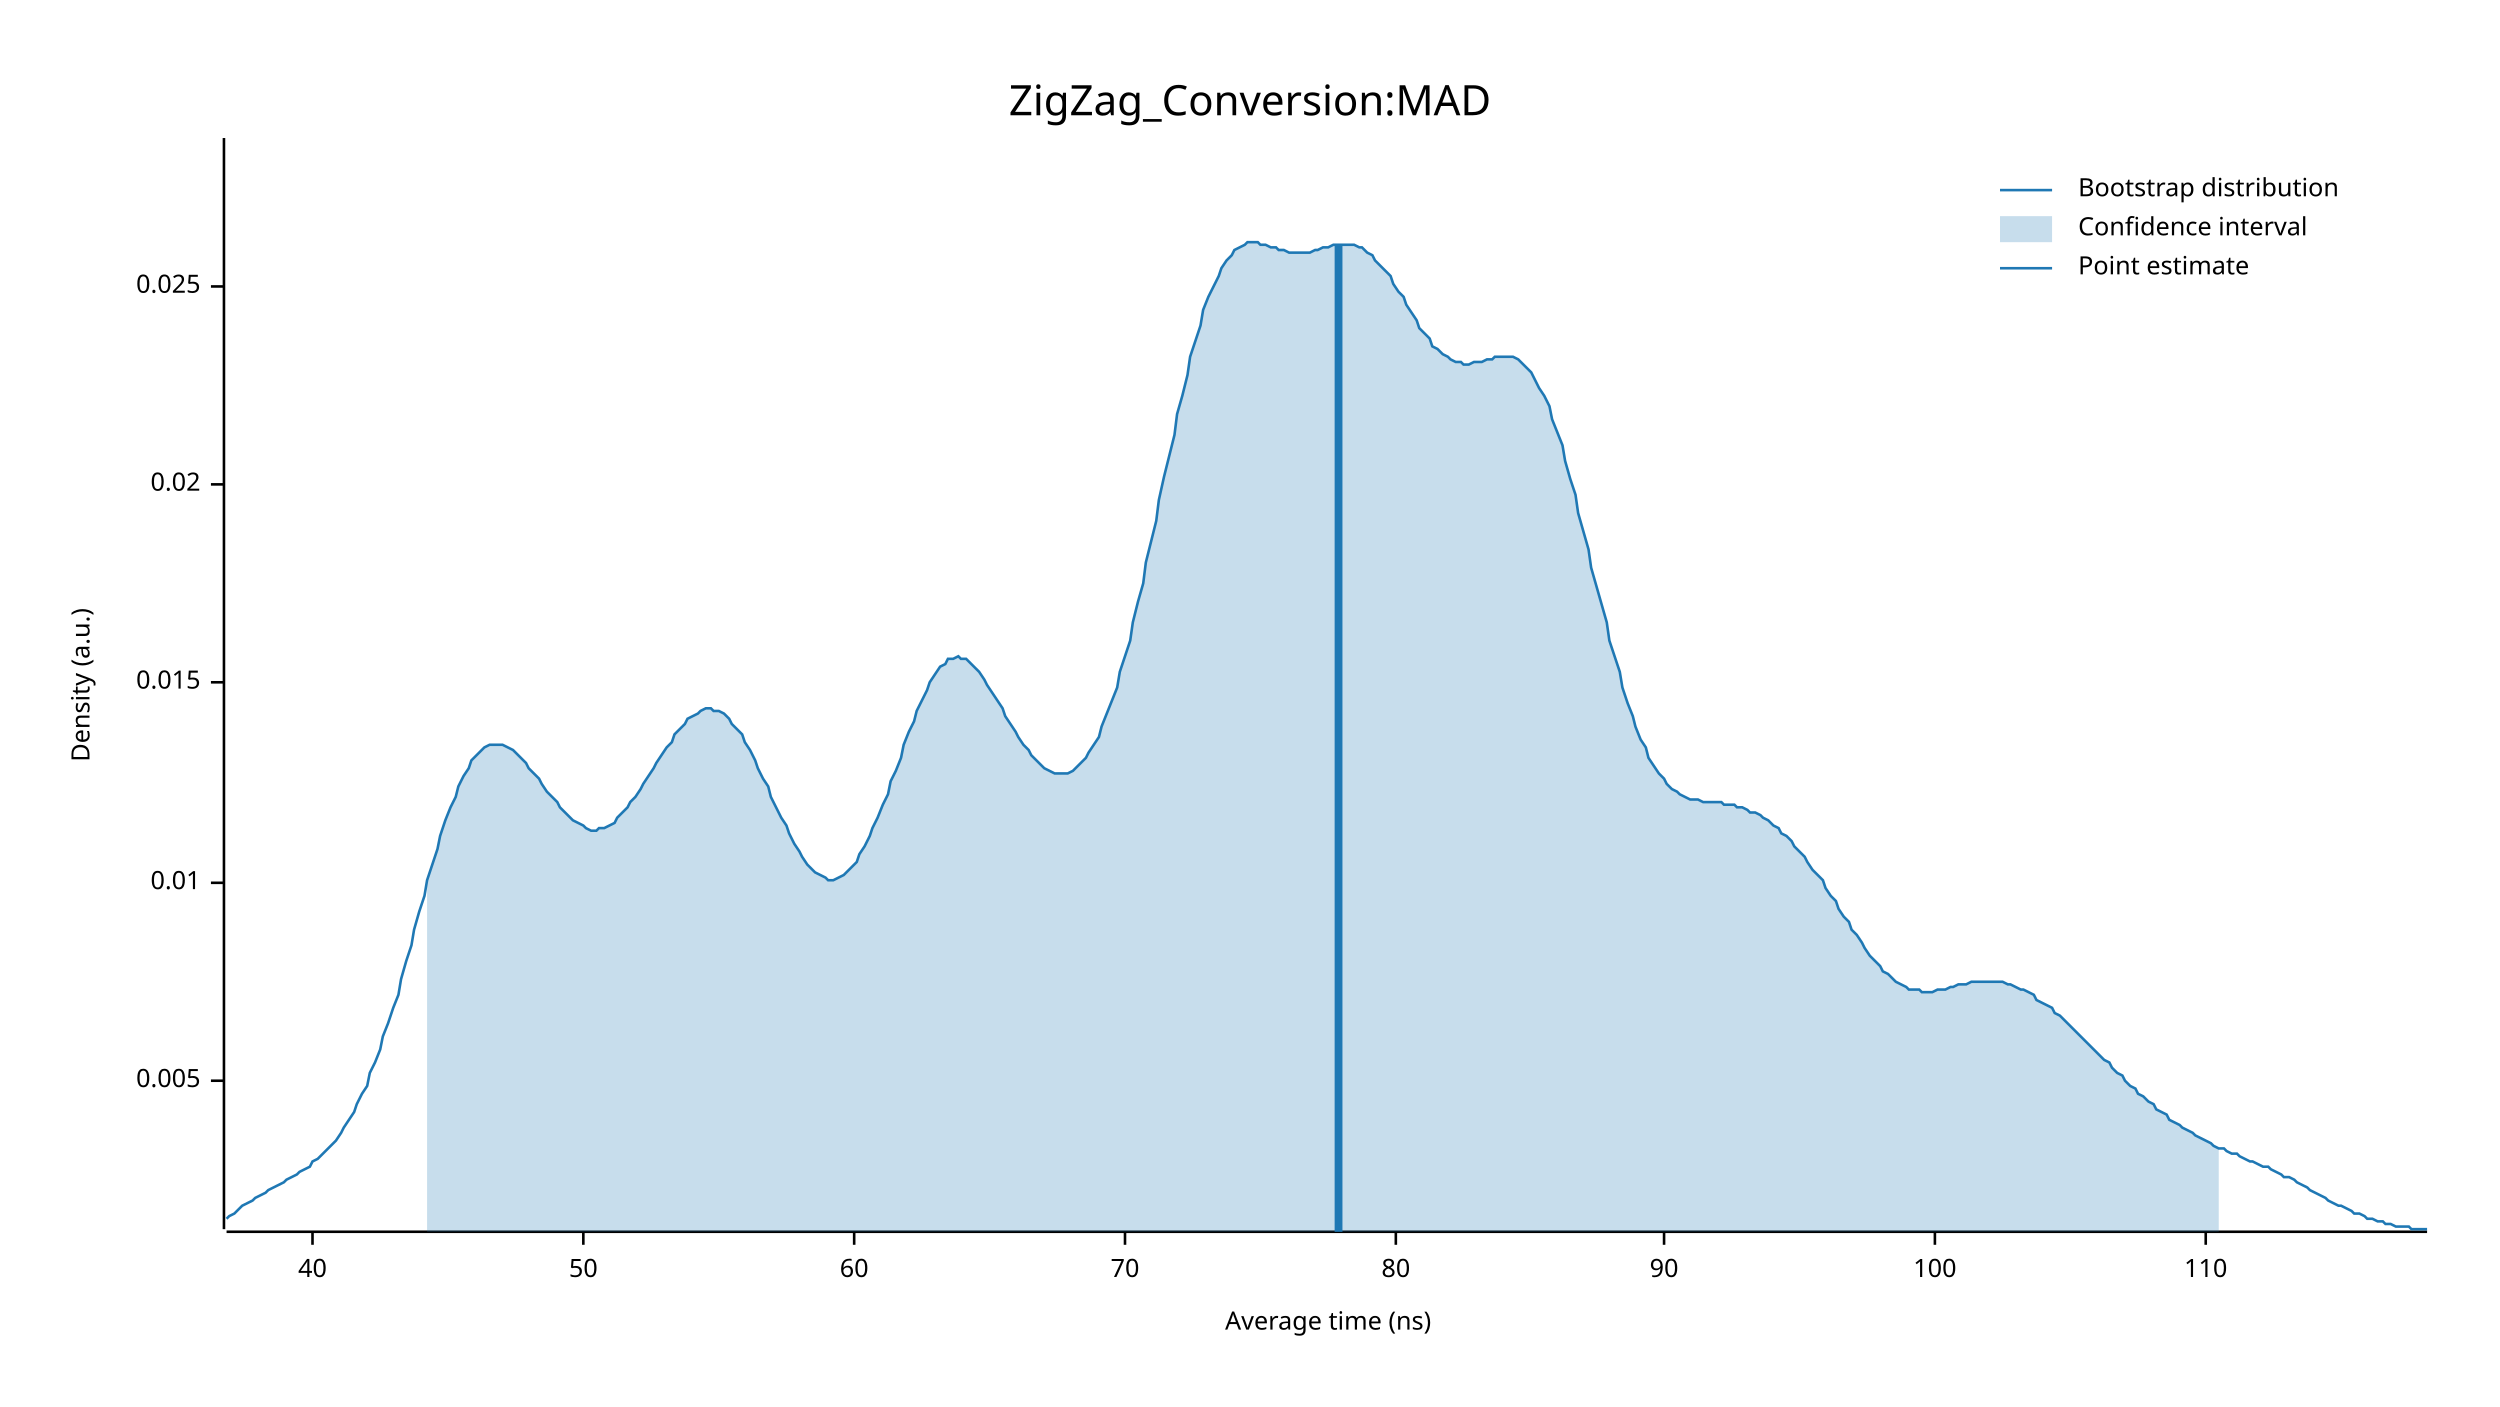
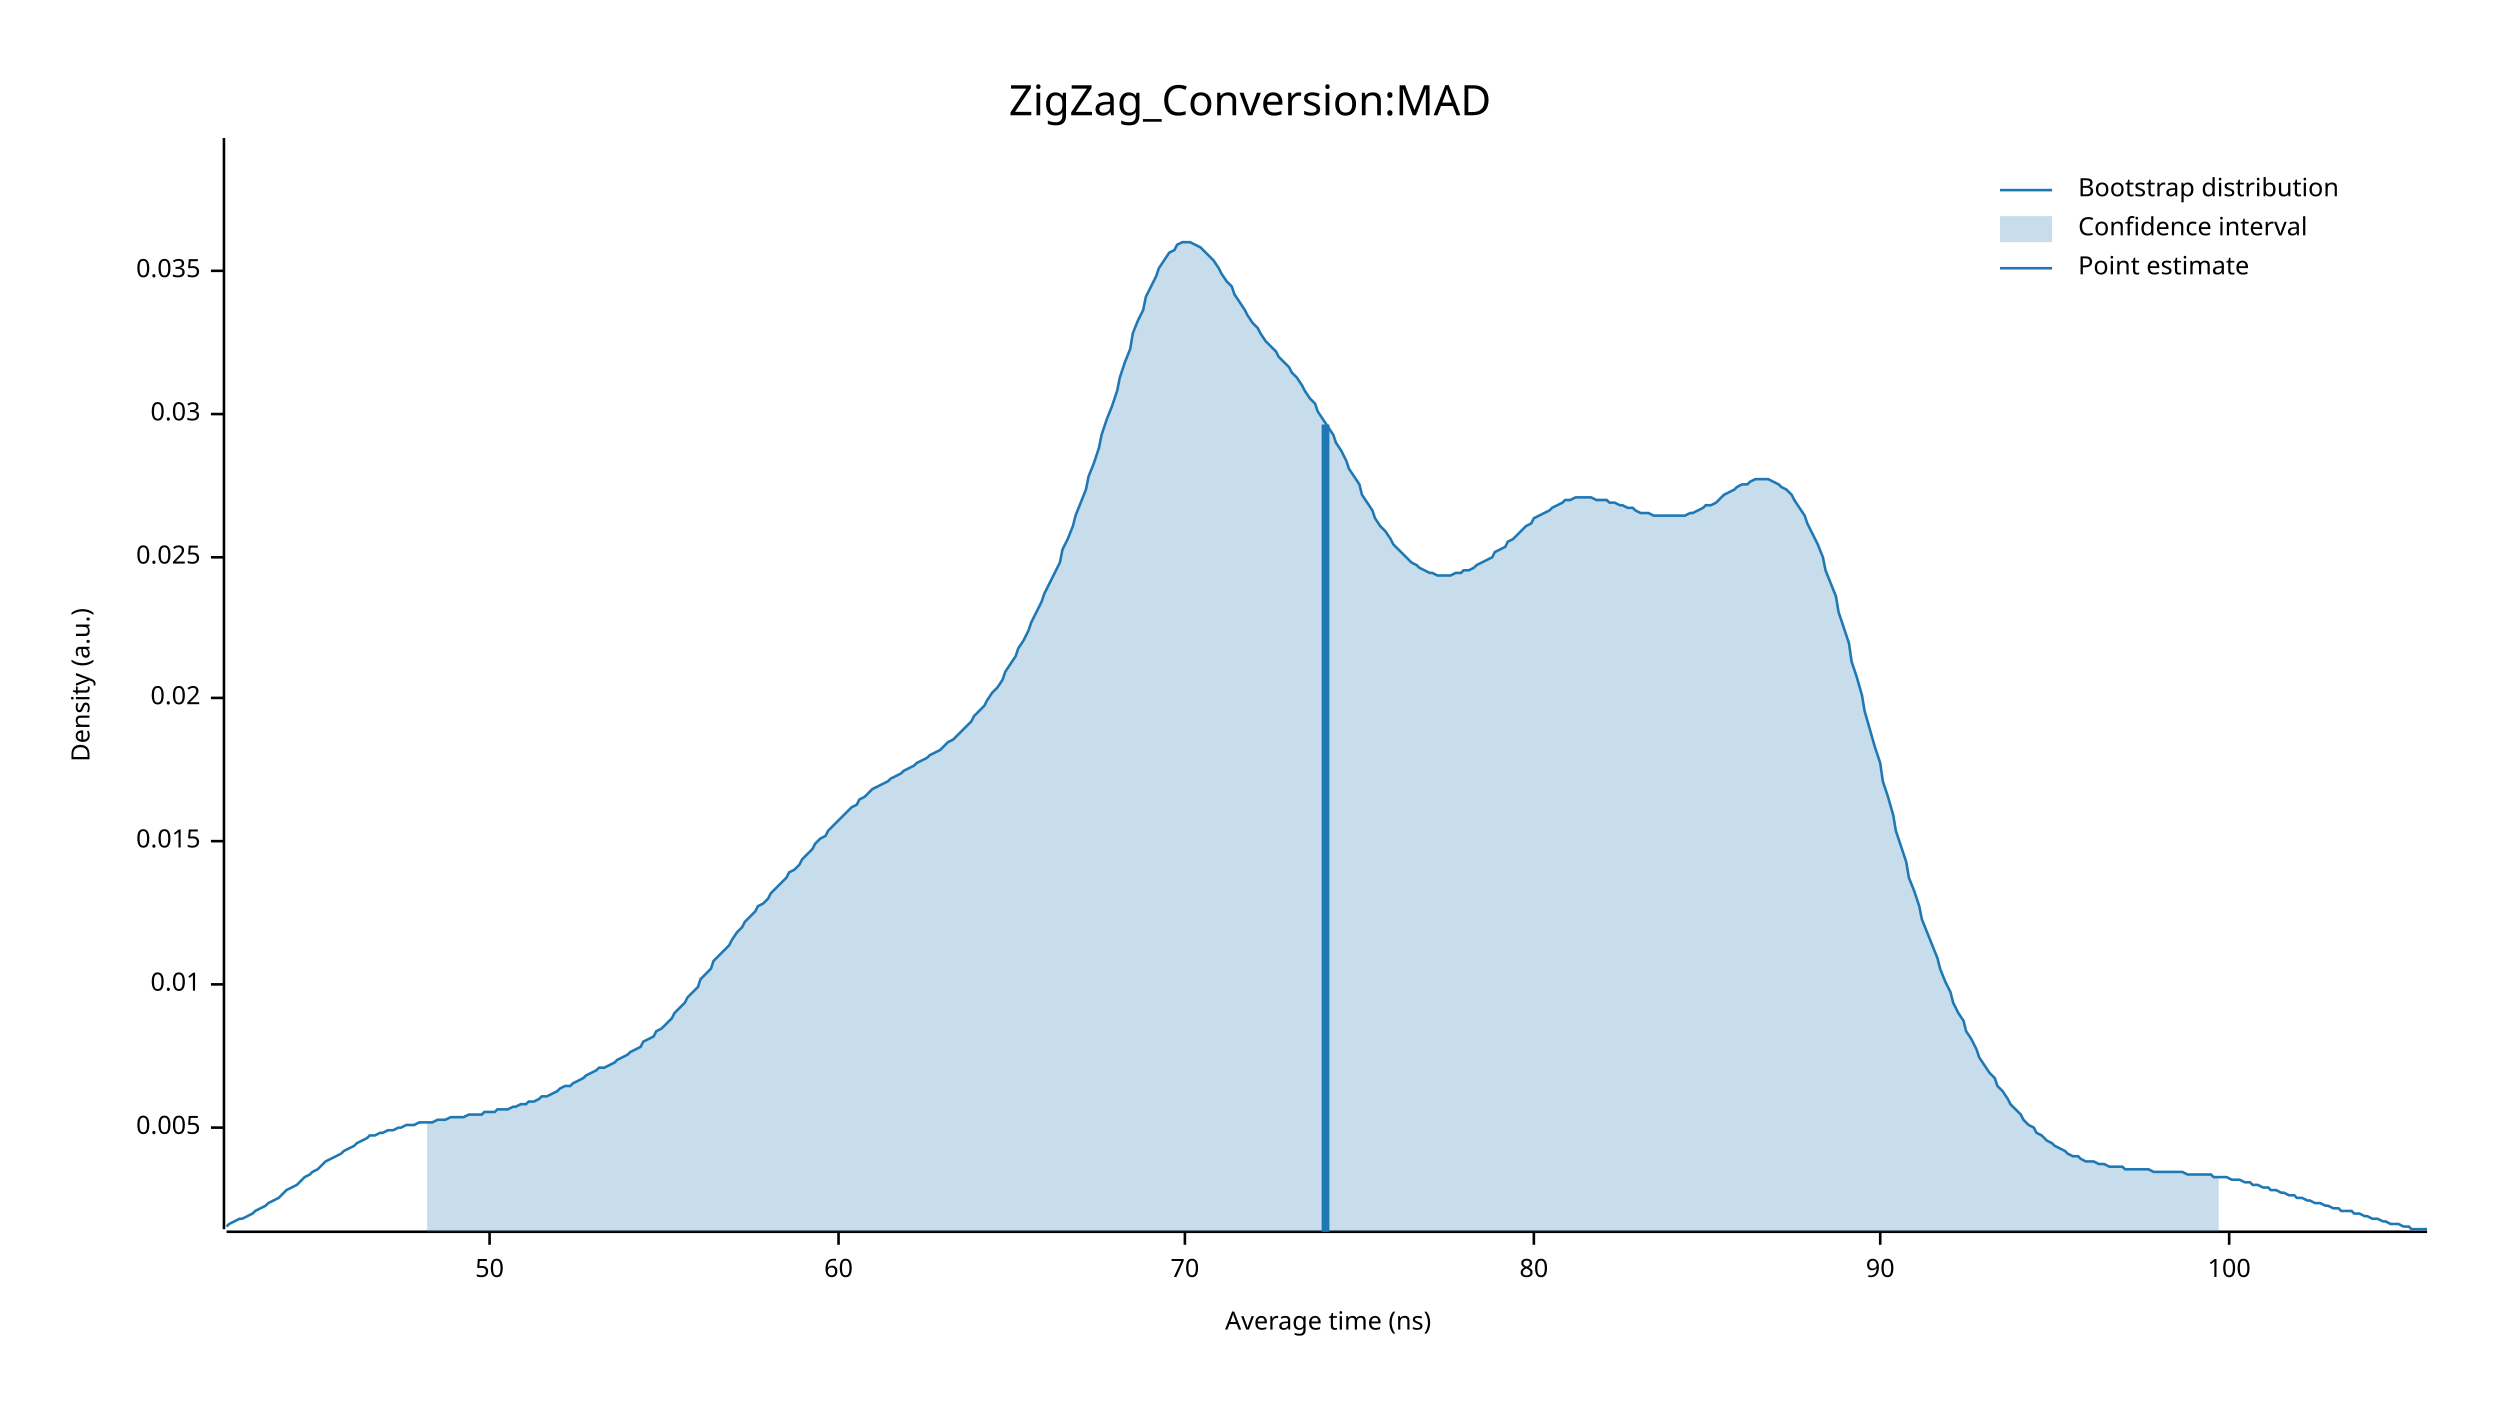
<svg xmlns="http://www.w3.org/2000/svg" width="960" height="540" viewBox="0 0 960 540">
  <text x="480" y="32" dy="0.76em" text-anchor="middle" font-family="sans-serif" font-size="16.129" opacity="1" fill="#000000">
ZigZag_Conversion:MAD
</text>
  <text x="27" y="263" dy="0.76em" text-anchor="middle" font-family="sans-serif" font-size="9.677" opacity="1" fill="#000000" transform="rotate(270, 27, 263)">
Density (a.u.)
</text>
  <text x="510" y="513" dy="-0.5ex" text-anchor="middle" font-family="sans-serif" font-size="9.677" opacity="1" fill="#000000">
Average time (ns)
</text>
  <polyline fill="none" opacity="1" stroke="#000000" stroke-width="1" points="86,53 86,472 " />
-   <text x="77" y="415" dy="0.5ex" text-anchor="end" font-family="sans-serif" font-size="9.677" opacity="1" fill="#000000">
+   <text x="77" y="433" dy="0.5ex" text-anchor="end" font-family="sans-serif" font-size="9.677" opacity="1" fill="#000000">
0.005
</text>
-   <polyline fill="none" opacity="1" stroke="#000000" stroke-width="1" points="81,415 86,415 " />
-   <text x="77" y="339" dy="0.5ex" text-anchor="end" font-family="sans-serif" font-size="9.677" opacity="1" fill="#000000">
+   <polyline fill="none" opacity="1" stroke="#000000" stroke-width="1" points="81,433 86,433 " />
+   <text x="77" y="378" dy="0.5ex" text-anchor="end" font-family="sans-serif" font-size="9.677" opacity="1" fill="#000000">
0.01
</text>
-   <polyline fill="none" opacity="1" stroke="#000000" stroke-width="1" points="81,339 86,339 " />
-   <text x="77" y="262" dy="0.5ex" text-anchor="end" font-family="sans-serif" font-size="9.677" opacity="1" fill="#000000">
+   <polyline fill="none" opacity="1" stroke="#000000" stroke-width="1" points="81,378 86,378 " />
+   <text x="77" y="323" dy="0.5ex" text-anchor="end" font-family="sans-serif" font-size="9.677" opacity="1" fill="#000000">
0.015
</text>
-   <polyline fill="none" opacity="1" stroke="#000000" stroke-width="1" points="81,262 86,262 " />
-   <text x="77" y="186" dy="0.5ex" text-anchor="end" font-family="sans-serif" font-size="9.677" opacity="1" fill="#000000">
+   <polyline fill="none" opacity="1" stroke="#000000" stroke-width="1" points="81,323 86,323 " />
+   <text x="77" y="268" dy="0.5ex" text-anchor="end" font-family="sans-serif" font-size="9.677" opacity="1" fill="#000000">
0.02
</text>
-   <polyline fill="none" opacity="1" stroke="#000000" stroke-width="1" points="81,186 86,186 " />
-   <text x="77" y="110" dy="0.5ex" text-anchor="end" font-family="sans-serif" font-size="9.677" opacity="1" fill="#000000">
+   <polyline fill="none" opacity="1" stroke="#000000" stroke-width="1" points="81,268 86,268 " />
+   <text x="77" y="214" dy="0.5ex" text-anchor="end" font-family="sans-serif" font-size="9.677" opacity="1" fill="#000000">
0.025
</text>
-   <polyline fill="none" opacity="1" stroke="#000000" stroke-width="1" points="81,110 86,110 " />
+   <polyline fill="none" opacity="1" stroke="#000000" stroke-width="1" points="81,214 86,214 " />
+   <text x="77" y="159" dy="0.5ex" text-anchor="end" font-family="sans-serif" font-size="9.677" opacity="1" fill="#000000">
+ 0.03
+ </text>
+   <polyline fill="none" opacity="1" stroke="#000000" stroke-width="1" points="81,159 86,159 " />
+   <text x="77" y="104" dy="0.5ex" text-anchor="end" font-family="sans-serif" font-size="9.677" opacity="1" fill="#000000">
+ 0.035
+ </text>
+   <polyline fill="none" opacity="1" stroke="#000000" stroke-width="1" points="81,104 86,104 " />
  <polyline fill="none" opacity="1" stroke="#000000" stroke-width="1" points="87,473 932,473 " />
-   <text x="120" y="483" dy="0.76em" text-anchor="middle" font-family="sans-serif" font-size="9.677" opacity="1" fill="#000000">
- 40
- </text>
-   <polyline fill="none" opacity="1" stroke="#000000" stroke-width="1" points="120,473 120,478 " />
-   <text x="224" y="483" dy="0.76em" text-anchor="middle" font-family="sans-serif" font-size="9.677" opacity="1" fill="#000000">
+   <text x="188" y="483" dy="0.76em" text-anchor="middle" font-family="sans-serif" font-size="9.677" opacity="1" fill="#000000">
50
</text>
-   <polyline fill="none" opacity="1" stroke="#000000" stroke-width="1" points="224,473 224,478 " />
-   <text x="328" y="483" dy="0.76em" text-anchor="middle" font-family="sans-serif" font-size="9.677" opacity="1" fill="#000000">
+   <polyline fill="none" opacity="1" stroke="#000000" stroke-width="1" points="188,473 188,478 " />
+   <text x="322" y="483" dy="0.76em" text-anchor="middle" font-family="sans-serif" font-size="9.677" opacity="1" fill="#000000">
60
</text>
-   <polyline fill="none" opacity="1" stroke="#000000" stroke-width="1" points="328,473 328,478 " />
-   <text x="432" y="483" dy="0.76em" text-anchor="middle" font-family="sans-serif" font-size="9.677" opacity="1" fill="#000000">
+   <polyline fill="none" opacity="1" stroke="#000000" stroke-width="1" points="322,473 322,478 " />
+   <text x="455" y="483" dy="0.76em" text-anchor="middle" font-family="sans-serif" font-size="9.677" opacity="1" fill="#000000">
70
</text>
-   <polyline fill="none" opacity="1" stroke="#000000" stroke-width="1" points="432,473 432,478 " />
-   <text x="536" y="483" dy="0.76em" text-anchor="middle" font-family="sans-serif" font-size="9.677" opacity="1" fill="#000000">
+   <polyline fill="none" opacity="1" stroke="#000000" stroke-width="1" points="455,473 455,478 " />
+   <text x="589" y="483" dy="0.76em" text-anchor="middle" font-family="sans-serif" font-size="9.677" opacity="1" fill="#000000">
80
</text>
-   <polyline fill="none" opacity="1" stroke="#000000" stroke-width="1" points="536,473 536,478 " />
-   <text x="639" y="483" dy="0.76em" text-anchor="middle" font-family="sans-serif" font-size="9.677" opacity="1" fill="#000000">
+   <polyline fill="none" opacity="1" stroke="#000000" stroke-width="1" points="589,473 589,478 " />
+   <text x="722" y="483" dy="0.76em" text-anchor="middle" font-family="sans-serif" font-size="9.677" opacity="1" fill="#000000">
90
</text>
-   <polyline fill="none" opacity="1" stroke="#000000" stroke-width="1" points="639,473 639,478 " />
-   <text x="743" y="483" dy="0.76em" text-anchor="middle" font-family="sans-serif" font-size="9.677" opacity="1" fill="#000000">
+   <polyline fill="none" opacity="1" stroke="#000000" stroke-width="1" points="722,473 722,478 " />
+   <text x="856" y="483" dy="0.76em" text-anchor="middle" font-family="sans-serif" font-size="9.677" opacity="1" fill="#000000">
100
</text>
-   <polyline fill="none" opacity="1" stroke="#000000" stroke-width="1" points="743,473 743,478 " />
-   <text x="847" y="483" dy="0.76em" text-anchor="middle" font-family="sans-serif" font-size="9.677" opacity="1" fill="#000000">
- 110
- </text>
-   <polyline fill="none" opacity="1" stroke="#000000" stroke-width="1" points="847,473 847,478 " />
-   <polyline fill="none" opacity="1" stroke="#1F78B4" stroke-width="1" points="87,468 88,467 90,466 92,464 93,463 95,462 97,461 98,460 100,459 102,458 103,457 105,456 107,455 109,454 110,453 112,452 114,451 115,450 117,449 119,448 120,446 122,445 124,443 125,442 127,440 129,438 131,435 132,433 134,430 136,427 137,424 139,420 141,417 142,412 144,408 146,403 147,398 149,393 151,387 153,382 154,376 156,369 158,363 159,357 161,350 163,344 164,338 166,332 168,326 169,321 171,315 173,310 175,306 176,302 178,298 180,295 181,292 183,290 185,288 186,287 188,286 190,286 191,286 193,286 195,287 197,288 198,289 200,291 202,293 203,295 205,297 207,299 208,301 210,304 212,306 214,308 215,310 217,312 219,314 220,315 222,316 224,317 225,318 227,319 229,319 230,318 232,318 234,317 236,316 237,314 239,312 241,310 242,308 244,306 246,303 247,301 249,298 251,295 252,293 254,290 256,287 258,285 259,282 261,280 263,278 264,276 266,275 268,274 269,273 271,272 273,272 274,273 276,273 278,274 280,276 281,278 283,280 285,282 286,285 288,288 290,292 291,295 293,299 295,302 296,306 298,310 300,314 302,317 303,320 305,324 307,327 308,329 310,332 312,334 313,335 315,336 317,337 318,338 320,338 322,337 324,336 325,335 327,333 329,331 330,328 332,325 334,321 335,318 337,314 339,309 341,305 342,300 344,296 346,291 347,286 349,281 351,277 352,273 354,269 356,265 357,262 359,259 361,256 363,255 364,253 366,253 368,252 369,253 371,253 373,255 374,256 376,258 378,261 379,263 381,266 383,269 385,272 386,275 388,278 390,281 391,283 393,286 395,288 396,290 398,292 400,294 401,295 403,296 405,297 407,297 408,297 410,297 412,296 413,295 415,293 417,291 418,289 420,286 422,283 423,279 425,274 427,269 429,264 430,258 432,252 434,246 435,239 437,231 439,224 440,216 442,208 444,200 445,192 447,183 449,175 451,167 452,159 454,152 456,144 457,137 459,131 461,125 462,119 464,114 466,110 468,106 469,103 471,100 473,98 474,96 476,95 478,94 479,93 481,93 483,93 484,94 486,94 488,95 490,95 491,96 493,96 495,97 496,97 498,97 500,97 501,97 503,97 505,96 506,96 508,95 510,95 512,94 513,94 515,94 517,94 518,94 520,94 522,95 523,95 525,97 527,98 528,100 530,102 532,104 534,106 535,109 537,112 539,114 540,117 542,120 544,123 545,126 547,128 549,130 550,133 552,134 554,136 556,137 557,138 559,139 561,139 562,140 564,140 566,139 567,139 569,139 571,138 573,138 574,137 576,137 578,137 579,137 581,137 583,138 584,139 586,141 588,143 589,145 591,149 593,152 595,156 596,161 598,166 600,171 601,177 603,184 605,190 606,197 608,204 610,211 611,218 613,225 615,232 617,239 618,246 620,252 622,258 623,264 625,270 627,275 628,279 630,284 632,287 633,291 635,294 637,297 639,299 640,301 642,303 644,304 645,305 647,306 649,307 650,307 652,307 654,308 655,308 657,308 659,308 661,308 662,309 664,309 666,309 667,310 669,310 671,311 672,312 674,312 676,313 677,314 679,315 681,317 683,318 684,320 686,321 688,323 689,325 691,327 693,329 694,331 696,334 698,336 700,338 701,341 703,344 705,346 706,349 708,352 710,354 711,357 713,359 715,362 716,364 718,367 720,369 722,371 723,373 725,374 727,376 728,377 730,378 732,379 733,380 735,380 737,380 738,381 740,381 742,381 744,380 745,380 747,380 749,379 750,379 752,378 754,378 755,378 757,377 759,377 760,377 762,377 764,377 766,377 767,377 769,377 771,378 772,378 774,379 776,380 777,380 779,381 781,382 782,384 784,385 786,386 788,387 789,389 791,390 793,392 794,393 796,395 798,397 799,398 801,400 803,402 804,403 806,405 808,407 810,408 811,410 813,412 815,413 816,415 818,417 820,418 821,420 823,421 825,423 827,424 828,426 830,427 832,428 833,430 835,431 837,432 838,433 840,434 842,435 843,436 845,437 847,438 849,439 850,440 852,441 854,441 855,442 857,443 859,443 860,444 862,445 864,446 865,446 867,447 869,448 871,448 872,449 874,450 876,451 877,452 879,452 881,453 882,454 884,455 886,456 887,457 889,458 891,459 893,460 894,461 896,462 898,463 899,463 901,464 903,465 904,466 906,466 908,467 909,468 911,468 913,469 915,469 916,470 918,470 920,471 921,471 923,471 925,471 926,472 928,472 930,472 932,472 " />
-   <polygon opacity="0.25" fill="#1F78B4" points="164,338 166,332 168,326 169,321 171,315 173,310 175,306 176,302 178,298 180,295 181,292 183,290 185,288 186,287 188,286 190,286 191,286 193,286 195,287 197,288 198,289 200,291 202,293 203,295 205,297 207,299 208,301 210,304 212,306 214,308 215,310 217,312 219,314 220,315 222,316 224,317 225,318 227,319 229,319 230,318 232,318 234,317 236,316 237,314 239,312 241,310 242,308 244,306 246,303 247,301 249,298 251,295 252,293 254,290 256,287 258,285 259,282 261,280 263,278 264,276 266,275 268,274 269,273 271,272 273,272 274,273 276,273 278,274 280,276 281,278 283,280 285,282 286,285 288,288 290,292 291,295 293,299 295,302 296,306 298,310 300,314 302,317 303,320 305,324 307,327 308,329 310,332 312,334 313,335 315,336 317,337 318,338 320,338 322,337 324,336 325,335 327,333 329,331 330,328 332,325 334,321 335,318 337,314 339,309 341,305 342,300 344,296 346,291 347,286 349,281 351,277 352,273 354,269 356,265 357,262 359,259 361,256 363,255 364,253 366,253 368,252 369,253 371,253 373,255 374,256 376,258 378,261 379,263 381,266 383,269 385,272 386,275 388,278 390,281 391,283 393,286 395,288 396,290 398,292 400,294 401,295 403,296 405,297 407,297 408,297 410,297 412,296 413,295 415,293 417,291 418,289 420,286 422,283 423,279 425,274 427,269 429,264 430,258 432,252 434,246 435,239 437,231 439,224 440,216 442,208 444,200 445,192 447,183 449,175 451,167 452,159 454,152 456,144 457,137 459,131 461,125 462,119 464,114 466,110 468,106 469,103 471,100 473,98 474,96 476,95 478,94 479,93 481,93 483,93 484,94 486,94 488,95 490,95 491,96 493,96 495,97 496,97 498,97 500,97 501,97 503,97 505,96 506,96 508,95 510,95 512,94 513,94 515,94 517,94 518,94 520,94 522,95 523,95 525,97 527,98 528,100 530,102 532,104 534,106 535,109 537,112 539,114 540,117 542,120 544,123 545,126 547,128 549,130 550,133 552,134 554,136 556,137 557,138 559,139 561,139 562,140 564,140 566,139 567,139 569,139 571,138 573,138 574,137 576,137 578,137 579,137 581,137 583,138 584,139 586,141 588,143 589,145 591,149 593,152 595,156 596,161 598,166 600,171 601,177 603,184 605,190 606,197 608,204 610,211 611,218 613,225 615,232 617,239 618,246 620,252 622,258 623,264 625,270 627,275 628,279 630,284 632,287 633,291 635,294 637,297 639,299 640,301 642,303 644,304 645,305 647,306 649,307 650,307 652,307 654,308 655,308 657,308 659,308 661,308 662,309 664,309 666,309 667,310 669,310 671,311 672,312 674,312 676,313 677,314 679,315 681,317 683,318 684,320 686,321 688,323 689,325 691,327 693,329 694,331 696,334 698,336 700,338 701,341 703,344 705,346 706,349 708,352 710,354 711,357 713,359 715,362 716,364 718,367 720,369 722,371 723,373 725,374 727,376 728,377 730,378 732,379 733,380 735,380 737,380 738,381 740,381 742,381 744,380 745,380 747,380 749,379 750,379 752,378 754,378 755,378 757,377 759,377 760,377 762,377 764,377 766,377 767,377 769,377 771,378 772,378 774,379 776,380 777,380 779,381 781,382 782,384 784,385 786,386 788,387 789,389 791,390 793,392 794,393 796,395 798,397 799,398 801,400 803,402 804,403 806,405 808,407 810,408 811,410 813,412 815,413 816,415 818,417 820,418 821,420 823,421 825,423 827,424 828,426 830,427 832,428 833,430 835,431 837,432 838,433 840,434 842,435 843,436 845,437 847,438 849,439 850,440 852,441 852,473 164,473 " />
-   <polyline fill="none" opacity="1" stroke="#1F78B4" stroke-width="3" points="514,473 514,94 " />
+   <polyline fill="none" opacity="1" stroke="#000000" stroke-width="1" points="856,473 856,478 " />
+   <polyline fill="none" opacity="1" stroke="#1F78B4" stroke-width="1" points="87,471 88,470 90,469 92,468 93,468 95,467 97,466 98,465 100,464 102,463 103,462 105,461 107,460 109,458 110,457 112,456 114,455 115,454 117,452 119,451 120,450 122,449 124,447 125,446 127,445 129,444 131,443 132,442 134,441 136,440 137,439 139,438 141,437 142,436 144,436 146,435 147,435 149,434 151,434 153,433 154,433 156,432 158,432 159,432 161,431 163,431 164,431 166,431 168,430 169,430 171,430 173,429 175,429 176,429 178,429 180,428 181,428 183,428 185,428 186,427 188,427 190,427 191,426 193,426 195,426 197,425 198,425 200,424 202,424 203,423 205,423 207,422 208,421 210,421 212,420 214,419 215,418 217,417 219,417 220,416 222,415 224,414 225,413 227,412 229,411 230,410 232,410 234,409 236,408 237,407 239,406 241,405 242,404 244,403 246,402 247,400 249,399 251,398 252,396 254,395 256,393 258,391 259,389 261,387 263,385 264,383 266,381 268,379 269,376 271,374 273,372 274,369 276,367 278,365 280,363 281,361 283,358 285,356 286,354 288,352 290,350 291,348 293,347 295,345 296,343 298,341 300,339 302,337 303,335 305,334 307,332 308,330 310,328 312,326 313,324 315,322 317,321 318,319 320,317 322,315 324,313 325,312 327,310 329,309 330,307 332,306 334,304 335,303 337,302 339,301 341,300 342,299 344,298 346,297 347,296 349,295 351,294 352,293 354,292 356,291 357,290 359,289 361,288 363,286 364,285 366,284 368,282 369,281 371,279 373,277 374,275 376,273 378,271 379,269 381,266 383,264 385,261 386,258 388,255 390,252 391,249 393,246 395,242 396,239 398,235 400,231 401,228 403,224 405,220 407,216 408,211 410,207 412,202 413,198 415,193 417,188 418,183 420,178 422,172 423,167 425,161 427,156 429,150 430,145 432,139 434,134 435,128 437,123 439,119 440,114 442,110 444,106 445,103 447,100 449,97 451,96 452,94 454,93 456,93 457,93 459,94 461,95 462,96 464,98 466,100 468,103 469,105 471,108 473,110 474,113 476,116 478,119 479,121 481,124 483,126 484,128 486,131 488,133 490,135 491,137 493,139 495,141 496,143 498,145 500,148 501,150 503,153 505,155 506,158 508,161 510,164 512,167 513,170 515,173 517,177 518,180 520,183 522,186 523,190 525,193 527,196 528,199 530,202 532,204 534,207 535,209 537,211 539,213 540,214 542,216 544,217 545,218 547,219 549,220 550,220 552,221 554,221 556,221 557,221 559,220 561,220 562,219 564,219 566,218 567,217 569,216 571,215 573,214 574,212 576,211 578,210 579,208 581,207 583,205 584,204 586,202 588,201 589,199 591,198 593,197 595,196 596,195 598,194 600,193 601,192 603,192 605,191 606,191 608,191 610,191 611,191 613,192 615,192 617,192 618,193 620,193 622,194 623,194 625,195 627,195 628,196 630,197 632,197 633,197 635,198 637,198 639,198 640,198 642,198 644,198 645,198 647,198 649,197 650,197 652,196 654,195 655,194 657,194 659,193 661,191 662,190 664,189 666,188 667,187 669,186 671,186 672,185 674,184 676,184 677,184 679,184 681,185 683,186 684,187 686,188 688,190 689,192 691,195 693,198 694,201 696,205 698,209 700,214 701,219 703,224 705,229 706,235 708,241 710,247 711,254 713,260 715,267 716,273 718,280 720,287 722,293 723,300 725,306 727,313 728,319 730,325 732,331 733,337 735,342 737,348 738,353 740,358 742,363 744,368 745,372 747,377 749,381 750,385 752,389 754,392 755,396 757,399 759,403 760,406 762,409 764,412 766,414 767,417 769,419 771,422 772,424 774,426 776,428 777,430 779,432 781,433 782,435 784,436 786,438 788,439 789,440 791,441 793,442 794,443 796,444 798,444 799,445 801,446 803,446 804,446 806,447 808,447 810,448 811,448 813,448 815,448 816,449 818,449 820,449 821,449 823,449 825,449 827,450 828,450 830,450 832,450 833,450 835,450 837,450 838,450 840,451 842,451 843,451 845,451 847,451 849,451 850,452 852,452 854,452 855,452 857,453 859,453 860,453 862,454 864,454 865,455 867,455 869,456 871,456 872,457 874,457 876,458 877,458 879,459 881,459 882,460 884,460 886,461 887,461 889,462 891,462 893,463 894,463 896,464 898,464 899,465 901,465 903,465 904,466 906,466 908,467 909,467 911,468 913,468 915,469 916,469 918,470 920,470 921,470 923,471 925,471 926,472 928,472 930,472 932,472 " />
+   <polygon opacity="0.25" fill="#1F78B4" points="164,431 166,431 168,430 169,430 171,430 173,429 175,429 176,429 178,429 180,428 181,428 183,428 185,428 186,427 188,427 190,427 191,426 193,426 195,426 197,425 198,425 200,424 202,424 203,423 205,423 207,422 208,421 210,421 212,420 214,419 215,418 217,417 219,417 220,416 222,415 224,414 225,413 227,412 229,411 230,410 232,410 234,409 236,408 237,407 239,406 241,405 242,404 244,403 246,402 247,400 249,399 251,398 252,396 254,395 256,393 258,391 259,389 261,387 263,385 264,383 266,381 268,379 269,376 271,374 273,372 274,369 276,367 278,365 280,363 281,361 283,358 285,356 286,354 288,352 290,350 291,348 293,347 295,345 296,343 298,341 300,339 302,337 303,335 305,334 307,332 308,330 310,328 312,326 313,324 315,322 317,321 318,319 320,317 322,315 324,313 325,312 327,310 329,309 330,307 332,306 334,304 335,303 337,302 339,301 341,300 342,299 344,298 346,297 347,296 349,295 351,294 352,293 354,292 356,291 357,290 359,289 361,288 363,286 364,285 366,284 368,282 369,281 371,279 373,277 374,275 376,273 378,271 379,269 381,266 383,264 385,261 386,258 388,255 390,252 391,249 393,246 395,242 396,239 398,235 400,231 401,228 403,224 405,220 407,216 408,211 410,207 412,202 413,198 415,193 417,188 418,183 420,178 422,172 423,167 425,161 427,156 429,150 430,145 432,139 434,134 435,128 437,123 439,119 440,114 442,110 444,106 445,103 447,100 449,97 451,96 452,94 454,93 456,93 457,93 459,94 461,95 462,96 464,98 466,100 468,103 469,105 471,108 473,110 474,113 476,116 478,119 479,121 481,124 483,126 484,128 486,131 488,133 490,135 491,137 493,139 495,141 496,143 498,145 500,148 501,150 503,153 505,155 506,158 508,161 510,164 512,167 513,170 515,173 517,177 518,180 520,183 522,186 523,190 525,193 527,196 528,199 530,202 532,204 534,207 535,209 537,211 539,213 540,214 542,216 544,217 545,218 547,219 549,220 550,220 552,221 554,221 556,221 557,221 559,220 561,220 562,219 564,219 566,218 567,217 569,216 571,215 573,214 574,212 576,211 578,210 579,208 581,207 583,205 584,204 586,202 588,201 589,199 591,198 593,197 595,196 596,195 598,194 600,193 601,192 603,192 605,191 606,191 608,191 610,191 611,191 613,192 615,192 617,192 618,193 620,193 622,194 623,194 625,195 627,195 628,196 630,197 632,197 633,197 635,198 637,198 639,198 640,198 642,198 644,198 645,198 647,198 649,197 650,197 652,196 654,195 655,194 657,194 659,193 661,191 662,190 664,189 666,188 667,187 669,186 671,186 672,185 674,184 676,184 677,184 679,184 681,185 683,186 684,187 686,188 688,190 689,192 691,195 693,198 694,201 696,205 698,209 700,214 701,219 703,224 705,229 706,235 708,241 710,247 711,254 713,260 715,267 716,273 718,280 720,287 722,293 723,300 725,306 727,313 728,319 730,325 732,331 733,337 735,342 737,348 738,353 740,358 742,363 744,368 745,372 747,377 749,381 750,385 752,389 754,392 755,396 757,399 759,403 760,406 762,409 764,412 766,414 767,417 769,419 771,422 772,424 774,426 776,428 777,430 779,432 781,433 782,435 784,436 786,438 788,439 789,440 791,441 793,442 794,443 796,444 798,444 799,445 801,446 803,446 804,446 806,447 808,447 810,448 811,448 813,448 815,448 816,449 818,449 820,449 821,449 823,449 825,449 827,450 828,450 830,450 832,450 833,450 835,450 837,450 838,450 840,451 842,451 843,451 845,451 847,451 849,451 850,452 852,452 852,473 164,473 " />
+   <polyline fill="none" opacity="1" stroke="#1F78B4" stroke-width="3" points="509,473 509,163 " />
  <text x="798" y="68" dy="0.76em" text-anchor="start" font-family="sans-serif" font-size="9.677" opacity="1" fill="#000000">
Bootstrap distribution
</text>
  <text x="798" y="83" dy="0.76em" text-anchor="start" font-family="sans-serif" font-size="9.677" opacity="1" fill="#000000">
Confidence interval
</text>
  <text x="798" y="98" dy="0.76em" text-anchor="start" font-family="sans-serif" font-size="9.677" opacity="1" fill="#000000">
Point estimate
</text>
  <polyline fill="none" opacity="1" stroke="#1F78B4" stroke-width="1" points="768,73 788,73 " />
  <rect x="768" y="83" width="20" height="10" opacity="0.25" fill="#1F78B4" stroke="none" />
  <polyline fill="none" opacity="1" stroke="#1F78B4" stroke-width="1" points="768,103 788,103 " />
</svg>
